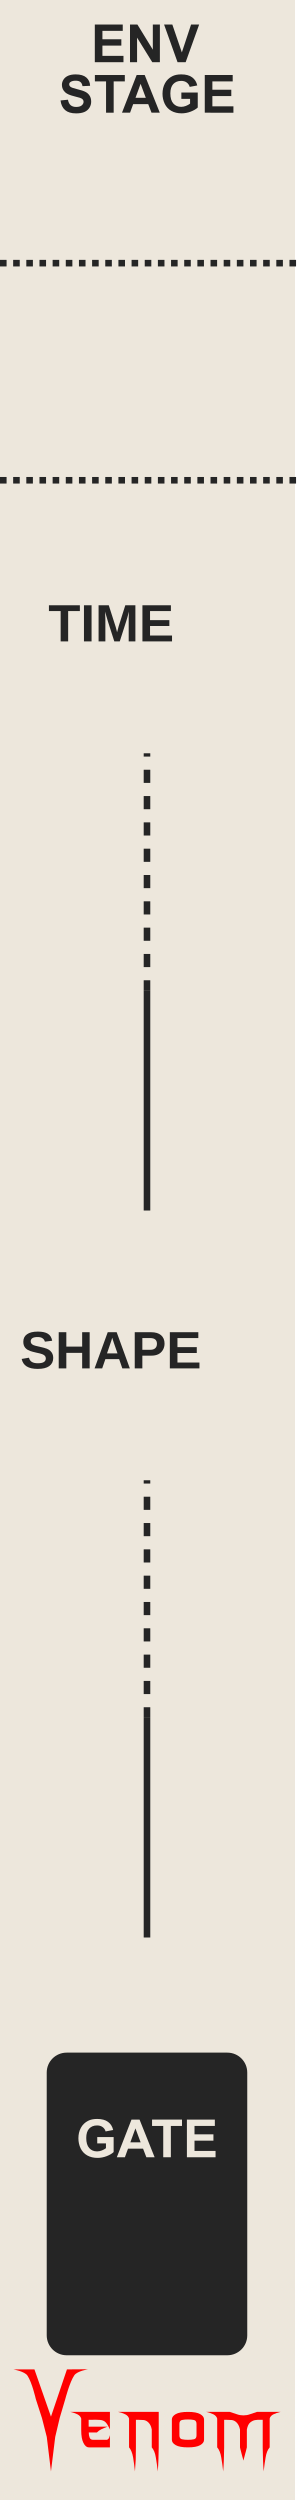
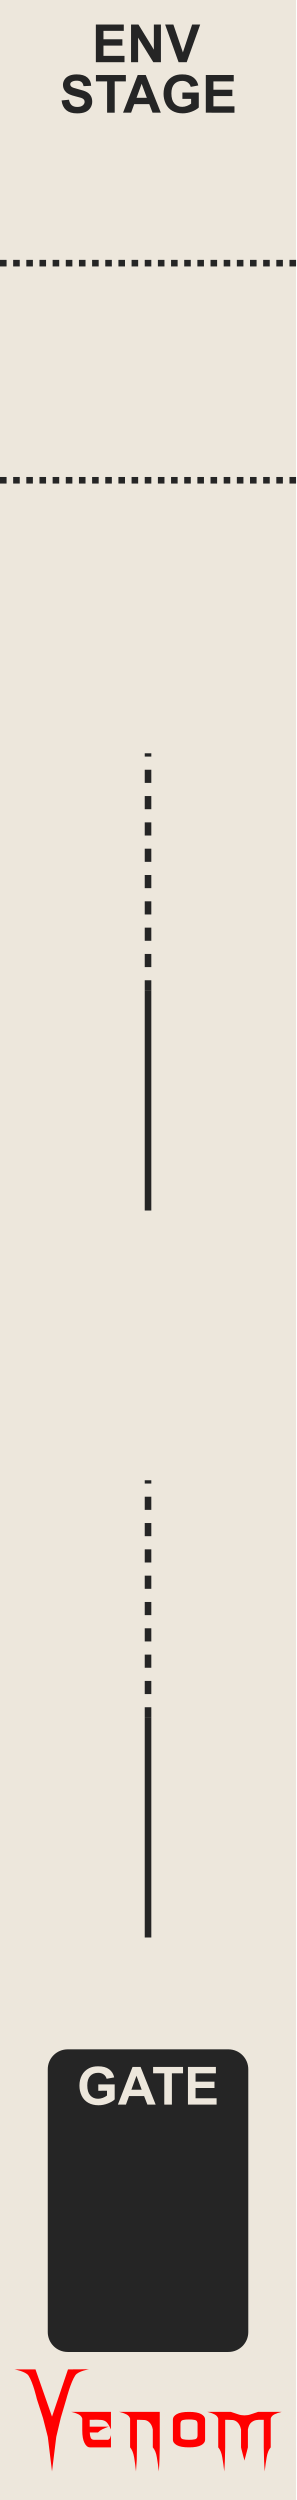
<svg xmlns="http://www.w3.org/2000/svg" width="45" height="380" viewBox="0 0 45 380" version="1.1" id="svg100">
  <defs id="defs7">
    <rect x="85" y="10" width="51.058" height="25" id="rect29906" />
    <linearGradient id="a8e142bb-541b-4903-be63-d5d069028a5d" x1="22.5" x2="22.5" y2="380" gradientUnits="userSpaceOnUse">
      <stop offset="0" stop-color="#ebebeb" id="stop2" />
      <stop offset="1" stop-color="#e1e1e1" id="stop4" />
    </linearGradient>
  </defs>
  <g id="layer4" style="display:inline">
-     <g id="aea613ef-74be-49bf-be45-c0734aee674b" data-name="FND BG" style="fill:#ede7dc;fill-opacity:1;stroke-width:1.915" transform="translate(-0.1582453)">
+     <g id="aea613ef-74be-49bf-be45-c0734aee674b" data-name="FND BG" style="fill:#ede7dc;fill-opacity:1;stroke-width:1.915">
      <rect width="45" height="380" fill="url(#a8e142bb-541b-4903-be63-d5d069028a5d)" id="rect9" style="fill:#ede7dc;fill-opacity:1;stroke-width:1.915" x="0" y="0" />
    </g>
  </g>
  <g id="layer3" style="display:inline">
-     <g id="g42796" transform="matrix(0.304583,0,0,0.304583,-0.7206952,-12.68508)" style="fill:#ff0000">
+     <g id="g42796" transform="matrix(0.304583,0,0,0.304583,-0.5624499,-12.68508)" style="fill:#ff0000">
      <g aria-label="enom" id="text4270-27" style="font-size:49.389px;line-height:1.25;font-family:'NECK ROMANCER';-inkscape-font-specification:'NECK ROMANCER, Normal';font-variant-ligatures:none;text-align:center;text-anchor:middle;fill:#ff0000;stroke-width:2.646">
        <path d="m 46.609,1249.244 q 0,1.158 0,3.425 3.183,0 9.453,0 -1.64,0.579 -2.99,1.206 -1.35,0.627 -2.363,1.688 -1.35,0 -4.051,0 0,1.495 0.434,2.556 0.386,1.109 1.833,1.109 2.267,0 6.801,0 0.482,-0.145 0.868,-0.627 0.338,-0.53 0.627,-1.736 0,2.026 0,6.125 -3.521,0 -10.563,0 -1.543,0 -2.653,-2.219 -1.109,-2.17 -1.109,-6.318 0,-1.978 0,-5.836 -0.386,-1.35 -1.881,-2.122 -1.495,-0.724 -3.569,-1.206 6.608,0 19.775,0 0,2.942 0,8.778 -1.206,-2.701 -2.219,-3.666 -1.013,-0.965 -2.701,-1.109 -0.916,-0.097 -2.17,-0.097 -1.206,0.048 -2.846,0.048 -0.241,0 -0.675,0 z" id="path42762" style="fill:#ff0000" />
        <path d="m 81.577,1245.289 q 0,5.884 0,17.701 0,3.087 -0.145,6.077 -0.096,3.039 -0.338,5.933 -0.386,-3.714 -0.965,-6.994 -0.531,-3.328 -2.026,-5.016 0,-2.99 0,-8.923 -0.241,-1.351 -0.723,-2.219 -0.482,-0.868 -1.061,-1.399 -1.109,-1.013 -2.412,-1.109 -1.35,-0.097 -2.267,-0.097 -0.482,0 -1.447,0 0,4.582 0,13.746 0,3.087 -0.096,6.077 -0.145,3.039 -0.386,5.933 -0.386,-3.714 -0.916,-6.994 -0.579,-3.328 -2.026,-5.016 0,-4.823 0,-14.373 -0.386,-1.35 -1.881,-2.122 -1.495,-0.724 -3.569,-1.206 6.752,0 20.257,0 z" id="path42764" style="fill:#ff0000" />
        <path d="m 104.197,1249.051 q 0,3.376 0,10.177 0,1.543 -1.929,2.653 -1.929,1.109 -6.077,1.109 -4.196,0 -6.125,-1.109 -1.929,-1.109 -1.929,-2.653 0,-3.376 0,-10.177 0,-1.543 1.929,-2.653 1.929,-1.109 6.125,-1.109 4.148,0 6.077,1.109 1.929,1.109 1.929,2.653 z m -3.762,7.91 q 0,-1.881 0,-5.643 0,-1.688 -1.254,-1.978 -1.206,-0.289 -2.99,-0.289 -1.833,0 -3.039,0.289 -1.254,0.289 -1.254,1.978 0,1.881 0,5.643 0,1.688 1.254,1.977 1.206,0.289 3.039,0.289 1.785,0 2.99,-0.289 1.254,-0.289 1.254,-1.977 z" id="path42766" style="fill:#ff0000" />
        <path d="m 142.348,1245.289 q -2.026,0.482 -3.521,1.206 -1.543,0.772 -1.881,2.122 0,4.775 0,14.373 -1.495,1.688 -2.026,5.016 -0.579,3.28 -0.965,6.994 -0.241,-2.894 -0.338,-5.933 -0.145,-2.99 -0.145,-6.077 0,-4.582 0,-13.746 -0.482,0 -1.399,0 -0.531,0 -1.158,0 -0.627,0 -1.302,0.145 -1.254,0.241 -2.412,1.206 -1.158,0.965 -1.64,3.473 0,2.99 0,8.923 -0.145,0.627 -0.289,1.109 -0.097,0.482 -0.193,0.82 -0.531,1.978 -0.386,1.351 0.193,-0.627 -0.289,1.158 -0.097,0.338 -0.241,0.868 -0.145,0.531 -0.338,1.302 -0.145,-0.675 -0.289,-1.206 -0.145,-0.482 -0.241,-0.82 -0.531,-2.026 -0.338,-1.302 0.193,0.772 -0.434,-1.688 -0.048,-0.289 -0.193,-0.724 -0.097,-0.386 -0.193,-0.868 0,-2.99 0,-8.923 -0.289,-1.351 -0.772,-2.219 -0.482,-0.868 -1.061,-1.399 -1.109,-1.013 -2.412,-1.109 -1.302,-0.097 -2.267,-0.097 -0.482,0 -1.399,0 0,4.582 0,13.746 0,3.087 -0.145,6.077 -0.097,3.039 -0.338,5.933 -0.386,-3.714 -0.965,-6.994 -0.531,-3.328 -2.026,-5.016 0,-4.823 0,-14.373 -0.386,-1.35 -1.881,-2.122 -1.495,-0.724 -3.569,-1.206 3.955,0 11.768,0 1.158,0.386 3.473,1.157 0.772,0.289 1.592,0.434 0.82,0.145 1.688,0.145 0.868,0 1.736,-0.145 0.82,-0.145 1.592,-0.434 1.158,-0.386 3.424,-1.157 3.955,0 11.768,0 z" id="path42768" style="fill:#ff0000" />
      </g>
      <g aria-label="V" transform="matrix(1.236317,0,0,0.8088538,-497.8809,123.4859)" id="text4270-3-5-2" style="font-size:78.506px;line-height:1.25;font-family:Nosferotica;-inkscape-font-specification:'Nosferotica, Normal';font-variant-ligatures:none;text-align:center;text-anchor:middle;fill:#ff0000;stroke-width:3.271">
        <path d="m 431.65,1360.686 8.574,-0.102 c 0,0 -4.408,1.088 -5.599,3.728 -1.881,4.169 -3.642,14.663 -3.642,14.663 l -2.233,11.519 -1.833,11.831 -1.718,21.311 -1.695,-21.311 -1.922,-11.521 -2.501,-11.829 c 0,0 -1.52,-10.287 -3.383,-14.483 -1.145,-2.579 -5.634,-3.806 -5.634,-3.806 h 8.466 l 6.669,29.157 z" id="path30410" style="fill:#ff0000" />
      </g>
    </g>
  </g>
  <g id="f45e0130-37b7-4f8b-95b3-6408baa23eb1" data-name="components" style="display:inline">
-     <g aria-label="ENV" id="text93457" style="font-weight:bold;font-size:8px;line-height:1.25;font-family:Arial;-inkscape-font-specification:'Arial, Bold';font-variant-ligatures:none;text-align:center;text-anchor:middle;display:inline;fill:#252525;fill-opacity:1">
+     <g aria-label="ENV" id="text93457" style="font-weight:bold;font-size:8px;line-height:1.25;font-family:Arial;-inkscape-font-specification:'Arial, Bold';font-variant-ligatures:none;text-align:center;text-anchor:middle;display:inline;fill:#252525;fill-opacity:1" transform="translate(0.1582455)">
      <path d="M 14.412,9.453 V 3.727 h 4.246 v 0.969 h -3.09 v 1.27 h 2.875 v 0.965 h -2.875 v 1.559 h 3.199 v 0.965 z" id="path116899" style="fill:#252525;fill-opacity:1" />
      <path d="M 19.76,9.453 V 3.727 h 1.125 l 2.344,3.824 V 3.727 h 1.074 v 5.727 h -1.16 l -2.309,-3.734 v 3.734 z" id="path116901" style="fill:#252525;fill-opacity:1" />
      <path d="M 26.986,9.453 24.939,3.727 h 1.254 l 1.449,4.238 1.402,-4.238 h 1.227 l -2.051,5.727 z" id="path116903" style="fill:#252525;fill-opacity:1" />
    </g>
-     <rect x="7.102" y="312" width="30.48" height="46" rx="3.026" fill="#1f1f1f" id="rect56-2" style="display:inline;fill:#252525;fill-opacity:1;stroke-width:1.044" ry="3.026" />
-     <path style="color:#000000;fill:#252525;stroke-dasharray:2, 2;stroke-dashoffset:1.5;-inkscape-stroke:none;fill-opacity:1" d="m 21.842,225 v 0.5 h 1 V 225 Z m 0,2.5 v 2 h 1 v -2 z m 0,4 v 2 h 1 v -2 z m 0,4 v 2 h 1 v -2 z m 0,4 v 2 h 1 v -2 z m 0,4 v 2 h 1 v -2 z m 0,4 v 2 h 1 v -2 z m 0,4 v 2 h 1 v -2 z m 0,4 v 2 h 1 v -2 z m 0,4 v 1.5 h 1 v -1.5 z" id="path108398-0" />
-     <path style="color:#000000;fill:#252525;stroke-dasharray:2, 2;stroke-dashoffset:1.5;-inkscape-stroke:none;fill-opacity:1" d="m 21.842,114.5 v 0.5 h 1 v -0.5 z m 0,2.5 v 2 h 1 v -2 z m 0,4 v 2 h 1 v -2 z m 0,4 v 2 h 1 v -2 z m 0,4 v 2 h 1 v -2 z m 0,4 v 2 h 1 v -2 z m 0,4 v 2 h 1 v -2 z m 0,4 v 2 h 1 v -2 z m 0,4 v 2 h 1 v -2 z m 0,4 v 1.5 h 1 V 149 Z" id="path108398-34" />
-     <path style="color:#000000;fill:#252525;-inkscape-stroke:none;fill-opacity:1" d="m 21.842,261 v 33.5 h 1 V 261 Z" id="path108398-1-9" />
-     <path style="color:#000000;fill:#252525;-inkscape-stroke:none;fill-opacity:1" d="M 21.842,150.5 V 184 h 1 v -33.5 z" id="path108398-1-0" />
-     <text xml:space="preserve" style="font-style:normal;font-variant:normal;font-weight:bold;font-stretch:normal;font-size:8px;line-height:1.25;font-family:Arial;-inkscape-font-specification:'Arial, Bold';font-variant-ligatures:none;font-variant-caps:normal;font-variant-numeric:normal;font-variant-east-asian:normal;text-align:center;text-anchor:middle;display:inline;fill:#252525;fill-opacity:1" x="22.455" y="97.497" id="text104244-6-9-95">
-       <tspan id="tspan107468-6" x="22.455" y="97.497">TIME</tspan>
-     </text>
-     <text xml:space="preserve" style="font-style:normal;font-variant:normal;font-weight:bold;font-stretch:normal;font-size:8px;line-height:1.25;font-family:Arial;-inkscape-font-specification:'Arial, Bold';font-variant-ligatures:none;font-variant-caps:normal;font-variant-numeric:normal;font-variant-east-asian:normal;text-align:center;text-anchor:middle;display:inline;fill:#252525;fill-opacity:1" x="22.396" y="207.996" id="text104244-6-9-95-0">
-       <tspan id="tspan107771" x="22.396" y="207.996">SHAPE</tspan>
-     </text>
-     <g aria-label="STAGE" id="text93457-9" style="font-weight:bold;font-size:8px;line-height:1.25;font-family:Arial;-inkscape-font-specification:'Arial, Bold';font-variant-ligatures:none;text-align:center;text-anchor:middle;display:inline;fill:#252525;fill-opacity:1">
+     <rect x="7.26" y="311.5" width="30.48" height="46" rx="3.026" fill="#1f1f1f" id="rect56-2" style="display:inline;fill:#252525;fill-opacity:1;stroke-width:1.044" ry="3.026" />
+     <path style="color:#000000;fill:#252525;fill-opacity:1;stroke-dasharray:2, 2;stroke-dashoffset:1.5;-inkscape-stroke:none" d="m 22,225 v 0.5 h 1 V 225 Z m 0,2.5 v 2 h 1 v -2 z m 0,4 v 2 h 1 v -2 z m 0,4 v 2 h 1 v -2 z m 0,4 v 2 h 1 v -2 z m 0,4 v 2 h 1 v -2 z m 0,4 v 2 h 1 v -2 z m 0,4 v 2 h 1 v -2 z m 0,4 v 2 h 1 v -2 z m 0,4 v 1.5 h 1 v -1.5 z" id="path108398-0" />
+     <path style="color:#000000;fill:#252525;fill-opacity:1;stroke-dasharray:2, 2;stroke-dashoffset:1.5;-inkscape-stroke:none" d="m 22,114.5 v 0.5 h 1 v -0.5 z m 0,2.5 v 2 h 1 v -2 z m 0,4 v 2 h 1 v -2 z m 0,4 v 2 h 1 v -2 z m 0,4 v 2 h 1 v -2 z m 0,4 v 2 h 1 v -2 z m 0,4 v 2 h 1 v -2 z m 0,4 v 2 h 1 v -2 z m 0,4 v 2 h 1 v -2 z m 0,4 v 1.5 h 1 V 149 Z" id="path108398-34" />
+     <path style="color:#000000;fill:#252525;fill-opacity:1;-inkscape-stroke:none" d="m 22,261 v 33.5 h 1 V 261 Z" id="path108398-1-9" />
+     <path style="color:#000000;fill:#252525;fill-opacity:1;-inkscape-stroke:none" d="M 22,150.5 V 184 h 1 v -33.5 z" id="path108398-1-0" />
+     <g aria-label="STAGE" id="text93457-9" style="font-weight:bold;font-size:8px;line-height:1.25;font-family:Arial;-inkscape-font-specification:'Arial, Bold';font-variant-ligatures:none;text-align:center;text-anchor:middle;display:inline;fill:#252525;fill-opacity:1" transform="translate(0.158245)">
      <path d="m 9.203,15.267 1.125,-0.109 q 0.102,0.566 0.41,0.832 0.312,0.266 0.84,0.266 0.559,0 0.84,-0.234 0.285,-0.238 0.285,-0.555 0,-0.203 -0.121,-0.344 -0.117,-0.145 -0.414,-0.25 -0.203,-0.07 -0.926,-0.25 -0.93,-0.23 -1.305,-0.566 -0.527,-0.473 -0.527,-1.152 0,-0.438 0.246,-0.816 0.25,-0.383 0.715,-0.582 0.469,-0.199 1.129,-0.199 1.078,0 1.621,0.473 0.547,0.473 0.574,1.262 l -1.156,0.051 q -0.074,-0.441 -0.32,-0.633 -0.242,-0.195 -0.73,-0.195 -0.504,0 -0.789,0.207 -0.184,0.133 -0.184,0.355 0,0.203 0.172,0.348 0.219,0.184 1.062,0.383 0.844,0.199 1.246,0.414 0.406,0.211 0.633,0.582 0.23,0.367 0.23,0.91 0,0.492 -0.273,0.922 -0.273,0.43 -0.773,0.641 -0.5,0.207 -1.246,0.207 -1.086,0 -1.668,-0.5 Q 9.316,16.228 9.203,15.267 Z" id="path116906" style="fill:#252525;fill-opacity:1" />
      <path d="m 16.121,17.13 v -4.758 h -1.699 v -0.969 h 4.551 v 0.969 h -1.695 v 4.758 z" id="path116908" style="fill:#252525;fill-opacity:1" />
      <path d="m 24.289,17.13 h -1.258 l -0.5,-1.301 h -2.289 l -0.473,1.301 h -1.227 l 2.23,-5.727 h 1.223 z m -2.129,-2.266 -0.789,-2.125 -0.773,2.125 z" id="path116910" style="fill:#252525;fill-opacity:1" />
      <path d="m 27.566,15.025 v -0.965 h 2.492 v 2.281 q -0.363,0.352 -1.055,0.621 -0.688,0.266 -1.395,0.266 -0.898,0 -1.566,-0.375 -0.668,-0.379 -1.004,-1.078 -0.336,-0.703 -0.336,-1.527 0,-0.895 0.375,-1.59 0.375,-0.695 1.098,-1.066 0.551,-0.285 1.371,-0.285 1.066,0 1.664,0.449 0.602,0.445 0.773,1.234 l -1.148,0.215 q -0.121,-0.422 -0.457,-0.664 -0.332,-0.246 -0.832,-0.246 -0.758,0 -1.207,0.48 -0.445,0.48 -0.445,1.426 0,1.02 0.453,1.531 0.453,0.508 1.188,0.508 0.363,0 0.727,-0.141 0.367,-0.145 0.629,-0.348 v -0.727 z" id="path116912" style="fill:#252525;fill-opacity:1" />
      <path d="m 31.125,17.13 v -5.727 h 4.246 v 0.969 h -3.09 v 1.27 h 2.875 v 0.965 h -2.875 v 1.559 h 3.199 v 0.965 z" id="path116914" style="fill:#252525;fill-opacity:1" />
    </g>
-     <path style="color:#000000;fill:#252525;stroke-dasharray:1, 1;-inkscape-stroke:none;fill-opacity:1" d="m 0,39.5 v 1 h 1 v -1 z m 2,0 v 1 h 1 v -1 z m 2,0 v 1 h 1 v -1 z m 2,0 v 1 h 1 v -1 z m 2,0 v 1 h 1 v -1 z m 2,0 v 1 h 1 v -1 z m 2,0 v 1 h 1 v -1 z m 2,0 v 1 h 1 v -1 z m 2,0 v 1 h 1 v -1 z m 2,0 v 1 h 1 v -1 z m 2,0 v 1 h 1 v -1 z m 2,0 v 1 h 1 v -1 z m 2,0 v 1 h 1 v -1 z m 2,0 v 1 h 1 v -1 z m 2,0 v 1 h 1 v -1 z m 2,0 v 1 h 1 v -1 z m 2,0 v 1 h 1 v -1 z m 2,0 v 1 h 1 v -1 z m 2,0 v 1 h 1 v -1 z m 2,0 v 1 h 1 v -1 z m 2,0 v 1 h 1 v -1 z m 2,0 v 1 h 1 v -1 z m 2,0 v 1 h 1 v -1 z" id="path138764-7" />
-     <path style="color:#000000;display:inline;fill:#252525;stroke-dasharray:1, 1;-inkscape-stroke:none;fill-opacity:1" d="m 0,72.5 v 1 h 1 v -1 z m 2,0 v 1 h 1 v -1 z m 2,0 v 1 h 1 v -1 z m 2,0 v 1 h 1 v -1 z m 2,0 v 1 h 1 v -1 z m 2,0 v 1 h 1 v -1 z m 2,0 v 1 h 1 v -1 z m 2,0 v 1 h 1 v -1 z m 2,0 v 1 h 1 v -1 z m 2,0 v 1 h 1 v -1 z m 2,0 v 1 h 1 v -1 z m 2,0 v 1 h 1 v -1 z m 2,0 v 1 h 1 v -1 z m 2,0 v 1 h 1 v -1 z m 2,0 v 1 h 1 v -1 z m 2,0 v 1 h 1 v -1 z m 2,0 v 1 h 1 v -1 z m 2,0 v 1 h 1 v -1 z m 2,0 v 1 h 1 v -1 z m 2,0 v 1 h 1 v -1 z m 2,0 v 1 h 1 v -1 z m 2,0 v 1 h 1 v -1 z m 2,0 v 1 h 1 v -1 z" id="path138764-7-8" />
+     <path style="color:#000000;fill:#252525;fill-opacity:1;stroke-dasharray:1, 1;-inkscape-stroke:none" d="m 0,39.5 v 1 h 1 v -1 z m 2,0 v 1 h 1 v -1 z m 2,0 v 1 h 1 v -1 z m 2,0 v 1 h 1 v -1 z m 2,0 v 1 h 1 v -1 z m 2,0 v 1 h 1 v -1 z m 2,0 v 1 h 1 v -1 z m 2,0 v 1 h 1 v -1 z m 2,0 v 1 h 1 v -1 z m 2,0 v 1 h 1 v -1 z m 2,0 v 1 h 1 v -1 z m 2,0 v 1 h 1 v -1 z m 2,0 v 1 h 1 v -1 z m 2,0 v 1 h 1 v -1 z m 2,0 v 1 h 1 v -1 z m 2,0 v 1 h 1 v -1 z m 2,0 v 1 h 1 v -1 z m 2,0 v 1 h 1 v -1 z m 2,0 v 1 h 1 v -1 z m 2,0 v 1 h 1 v -1 z m 2,0 v 1 h 1 v -1 z m 2,0 v 1 h 1 v -1 z m 2,0 v 1 h 1 v -1 z" id="path138764-7" />
+     <path style="color:#000000;display:inline;fill:#252525;fill-opacity:1;stroke-dasharray:1, 1;-inkscape-stroke:none" d="m 0,72.5 v 1 h 1 v -1 z m 2,0 v 1 h 1 v -1 z m 2,0 v 1 h 1 v -1 z m 2,0 v 1 h 1 v -1 z m 2,0 v 1 h 1 v -1 z m 2,0 v 1 h 1 v -1 z m 2,0 v 1 h 1 v -1 z m 2,0 v 1 h 1 v -1 z m 2,0 v 1 h 1 v -1 z m 2,0 v 1 h 1 v -1 z m 2,0 v 1 h 1 v -1 z m 2,0 v 1 h 1 v -1 z m 2,0 v 1 h 1 v -1 z m 2,0 v 1 h 1 v -1 z m 2,0 v 1 h 1 v -1 z m 2,0 v 1 h 1 v -1 z m 2,0 v 1 h 1 v -1 z m 2,0 v 1 h 1 v -1 z m 2,0 v 1 h 1 v -1 z m 2,0 v 1 h 1 v -1 z m 2,0 v 1 h 1 v -1 z m 2,0 v 1 h 1 v -1 z m 2,0 v 1 h 1 v -1 z" id="path138764-7-8" />
  </g>
-   <g id="layer5" style="display:inline" />
+   <g id="layer5" style="display:none">
+     <text xml:space="preserve" style="font-style:normal;font-variant:normal;font-weight:bold;font-stretch:normal;font-size:8px;line-height:1.25;font-family:Arial;-inkscape-font-specification:'Arial, Bold';font-variant-ligatures:none;font-variant-caps:normal;font-variant-numeric:normal;font-variant-east-asian:normal;text-align:center;text-anchor:middle;display:inline;fill:#252525;fill-opacity:1" x="22.613" y="97.497" id="text104244-6-9-95">
+       <tspan id="tspan107468-6" x="22.613" y="97.497">TIME</tspan>
+     </text>
+     <text xml:space="preserve" style="font-style:normal;font-variant:normal;font-weight:bold;font-stretch:normal;font-size:8px;line-height:1.25;font-family:Arial;-inkscape-font-specification:'Arial, Bold';font-variant-ligatures:none;font-variant-caps:normal;font-variant-numeric:normal;font-variant-east-asian:normal;text-align:center;text-anchor:middle;display:inline;fill:#252525;fill-opacity:1" x="22.555" y="207.996" id="text104244-6-9-95-0">
+       <tspan id="tspan107771" x="22.555" y="207.996">SHAPE</tspan>
+     </text>
+   </g>
  <g id="layer2" style="display:inline">
-     <g aria-label="GATE" id="text104244-6-9-9-7-2" style="font-weight:bold;font-size:8px;line-height:1.25;font-family:Arial;-inkscape-font-specification:'Arial, Bold';font-variant-ligatures:none;text-align:center;text-anchor:middle;display:inline;fill:#ede7dc">
+     <g aria-label="GATE" id="text104244-6-9-9-7-2" style="font-weight:bold;font-size:8px;line-height:1.25;font-family:Arial;-inkscape-font-specification:'Arial, Bold';font-variant-ligatures:none;text-align:center;text-anchor:middle;display:inline;fill:#ede7dc" transform="translate(0.158245,-8)">
      <path d="m 14.781,325.797 v -0.965 h 2.492 v 2.281 q -0.363,0.352 -1.055,0.621 -0.688,0.266 -1.395,0.266 -0.898,0 -1.566,-0.375 -0.668,-0.379 -1.004,-1.078 -0.336,-0.703 -0.336,-1.527 0,-0.895 0.375,-1.59 0.375,-0.695 1.098,-1.066 0.551,-0.285 1.371,-0.285 1.066,0 1.664,0.449 0.602,0.445 0.773,1.234 l -1.148,0.215 q -0.121,-0.422 -0.457,-0.664 -0.332,-0.246 -0.832,-0.246 -0.758,0 -1.207,0.48 -0.445,0.48 -0.445,1.426 0,1.02 0.453,1.531 0.453,0.508 1.188,0.508 0.363,0 0.727,-0.141 0.367,-0.145 0.629,-0.348 v -0.727 z" id="path116890" />
      <path d="m 23.504,327.902 h -1.258 l -0.5,-1.301 h -2.289 l -0.473,1.301 h -1.227 l 2.23,-5.727 h 1.223 z m -2.129,-2.266 -0.789,-2.125 -0.773,2.125 z" id="path116892" />
      <path d="m 24.812,327.902 v -4.758 h -1.699 v -0.969 h 4.551 v 0.969 h -1.695 v 4.758 z" id="path116894" />
      <path d="m 28.41,327.902 v -5.727 h 4.246 v 0.969 h -3.09 v 1.27 h 2.875 v 0.965 h -2.875 v 1.559 h 3.199 v 0.965 z" id="path116896" />
    </g>
  </g>
  <text xml:space="preserve" id="text29904" style="font-weight:bold;font-size:8px;line-height:1.25;font-family:Arial;-inkscape-font-specification:'Arial, Bold';font-variant-ligatures:none;text-align:center;white-space:pre;shape-inside:url(#rect29906)" />
  <g id="layer1" style="display:none">
-     <circle style="display:inline;fill:#ff0000;stroke:#ff0000;stroke-width:1.949;stroke-opacity:1" id="path1065-7-10-9-8" cx="22.342" cy="184" r="10.525" />
-     <ellipse style="display:inline;fill:#ff0000;stroke:#ff0000;stroke-width:1.949;stroke-opacity:1" id="path1065-7-10-9-1" cx="22.342" cy="114.5" rx="13.025" ry="13.025" />
-     <circle style="display:inline;fill:#ff0000;stroke:#ff0000;stroke-width:1.865;stroke-opacity:1" id="path1065-7-2-5-5-3" cx="22.342" cy="150.5" r="10.068" />
-     <circle style="display:inline;fill:#ff0000;stroke:#ff0000;stroke-width:1.949;stroke-opacity:1" id="path1065-72-0" cx="22.342" cy="342.5" r="10.525" />
-     <rect style="display:inline;opacity:0.996;fill:#ff0000;stroke:none;stroke-width:1" id="rect6025-8-3-1" width="24" height="24" x="10.342" y="28" ry="5.371" rx="5.371" />
-     <rect style="display:inline;opacity:0.996;fill:#ff0000;stroke:none;stroke-width:1" id="rect6025-8-3-1-5" width="24" height="24" x="10.342" y="61" ry="5.371" rx="5.371" />
-     <circle style="display:inline;fill:#ff0000;stroke:#ff0000;stroke-width:1.949;stroke-opacity:1" id="path1065-7-10-9-8-0" cx="22.342" cy="294.5" r="10.525" />
-     <ellipse style="display:inline;fill:#ff0000;stroke:#ff0000;stroke-width:1.949;stroke-opacity:1" id="path1065-7-10-9-1-7" cx="22.342" cy="225" rx="13.025" ry="13.025" />
-     <circle style="display:inline;fill:#ff0000;stroke:#ff0000;stroke-width:1.865;stroke-opacity:1" id="path1065-7-2-5-5-3-4" cx="22.342" cy="261" r="10.068" />
-     <circle style="display:inline;fill:#ff0000;stroke:#ff0000;stroke-width:1.949;stroke-opacity:1" id="path1065-72-2-0-9-3-9" cx="22.342" cy="317" r="2.025" />
-     <circle style="display:inline;fill:#ff0000;stroke:#ff0000;stroke-width:1.949;stroke-opacity:1" id="path1065-72-2-0-9-3-90-1-7" cx="22.342" cy="23.5" r="2.025" />
+     <circle style="display:inline;fill:#ff0000;stroke:#ff0000;stroke-width:1.949;stroke-opacity:1" id="path1065-7-10-9-8" cx="22.5" cy="184" r="10.525" />
+     <ellipse style="display:inline;fill:#ff0000;stroke:#ff0000;stroke-width:1.949;stroke-opacity:1" id="path1065-7-10-9-1" cx="22.5" cy="114.5" rx="13.025" ry="13.025" />
+     <circle style="display:inline;fill:#ff0000;stroke:#ff0000;stroke-width:1.865;stroke-opacity:1" id="path1065-7-2-5-5-3" cx="22.5" cy="150.5" r="10.068" />
+     <circle style="display:inline;fill:#ff0000;stroke:#ff0000;stroke-width:1.949;stroke-opacity:1" id="path1065-72-0" cx="22.5" cy="342.5" r="10.525" />
+     <rect style="display:inline;opacity:0.996;fill:#ff0000;stroke:none;stroke-width:1" id="rect6025-8-3-1" width="24" height="24" x="10.5" y="28" ry="5.371" rx="5.371" />
+     <rect style="display:inline;opacity:0.996;fill:#ff0000;stroke:none;stroke-width:1" id="rect6025-8-3-1-5" width="24" height="24" x="10.5" y="61" ry="5.371" rx="5.371" />
+     <circle style="display:inline;fill:#ff0000;stroke:#ff0000;stroke-width:1.949;stroke-opacity:1" id="path1065-7-10-9-8-0" cx="22.5" cy="294.5" r="10.525" />
+     <ellipse style="display:inline;fill:#ff0000;stroke:#ff0000;stroke-width:1.949;stroke-opacity:1" id="path1065-7-10-9-1-7" cx="22.5" cy="225" rx="13.025" ry="13.025" />
+     <circle style="display:inline;fill:#ff0000;stroke:#ff0000;stroke-width:1.865;stroke-opacity:1" id="path1065-7-2-5-5-3-4" cx="22.5" cy="261" r="10.068" />
+     <circle style="display:inline;fill:#ff0000;stroke:#ff0000;stroke-width:1.949;stroke-opacity:1" id="path1065-72-2-0-9-3-9" cx="32.5" cy="326.5" r="2.025" />
+     <circle style="display:inline;fill:#ff0000;stroke:#ff0000;stroke-width:1.949;stroke-opacity:1" id="path1065-72-2-0-9-3-90-1-7" cx="22.5" cy="23.5" r="2.025" />
    <circle style="display:inline;fill:#ff0000;stroke:#ff0000;stroke-width:1.949;stroke-opacity:1" id="path1065-72-2-0-9-3-90-1-7-9" cx="5" cy="6.5" r="2.025" />
-     <circle style="display:inline;fill:#ff0000;stroke:#ff0000;stroke-width:1.949;stroke-opacity:1" id="path1065-72-2-0-9-3-90-1-2" cx="22.342" cy="56.5" r="2.025" />
+     <circle style="display:inline;fill:#ff0000;stroke:#ff0000;stroke-width:1.949;stroke-opacity:1" id="path1065-72-2-0-9-3-90-1-2" cx="22.5" cy="56.5" r="2.025" />
+     <path id="path1065-72-2-0-9-3-90-1-1-6-0-1-0" style="display:inline;fill:#ff0000;stroke:#ff0000;stroke-width:1.949" d="M 16.525,326.5 A 3.525,3.525 0 0 1 13,330.025 3.525,3.525 0 0 1 9.475,326.5 3.525,3.525 0 0 1 13,322.975 3.525,3.525 0 0 1 16.525,326.5 Z" />
  </g>
</svg>
